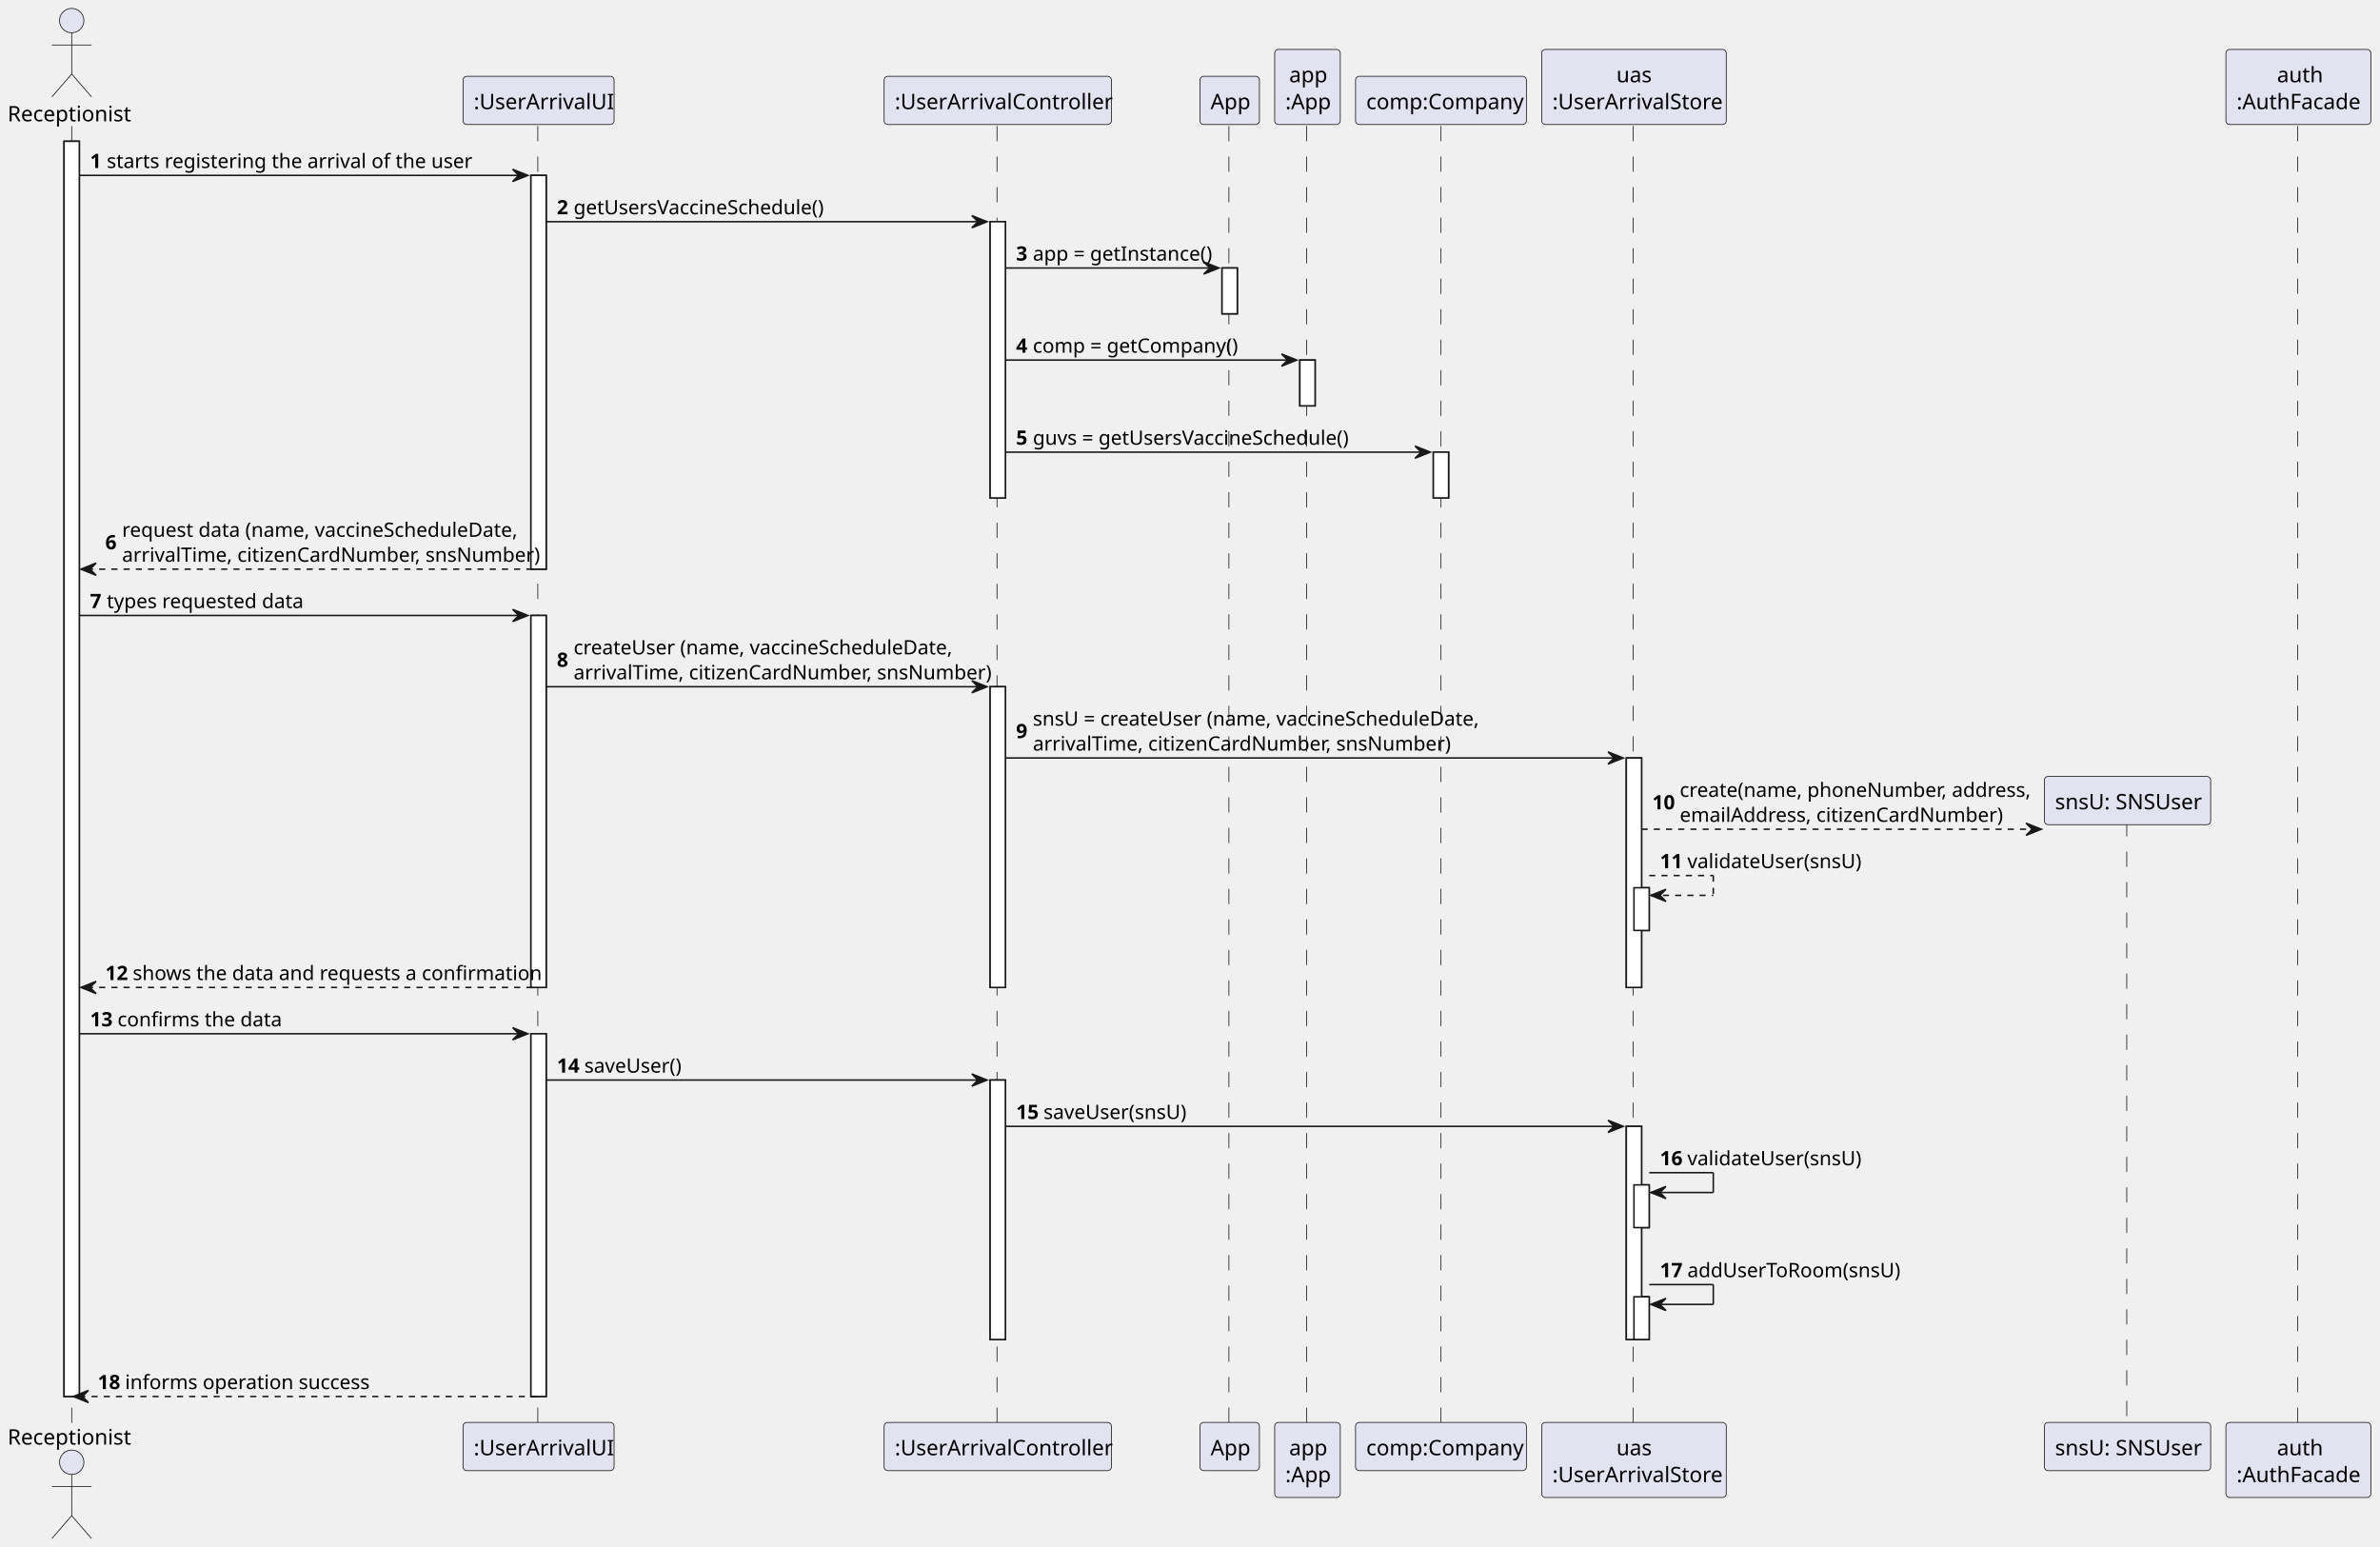
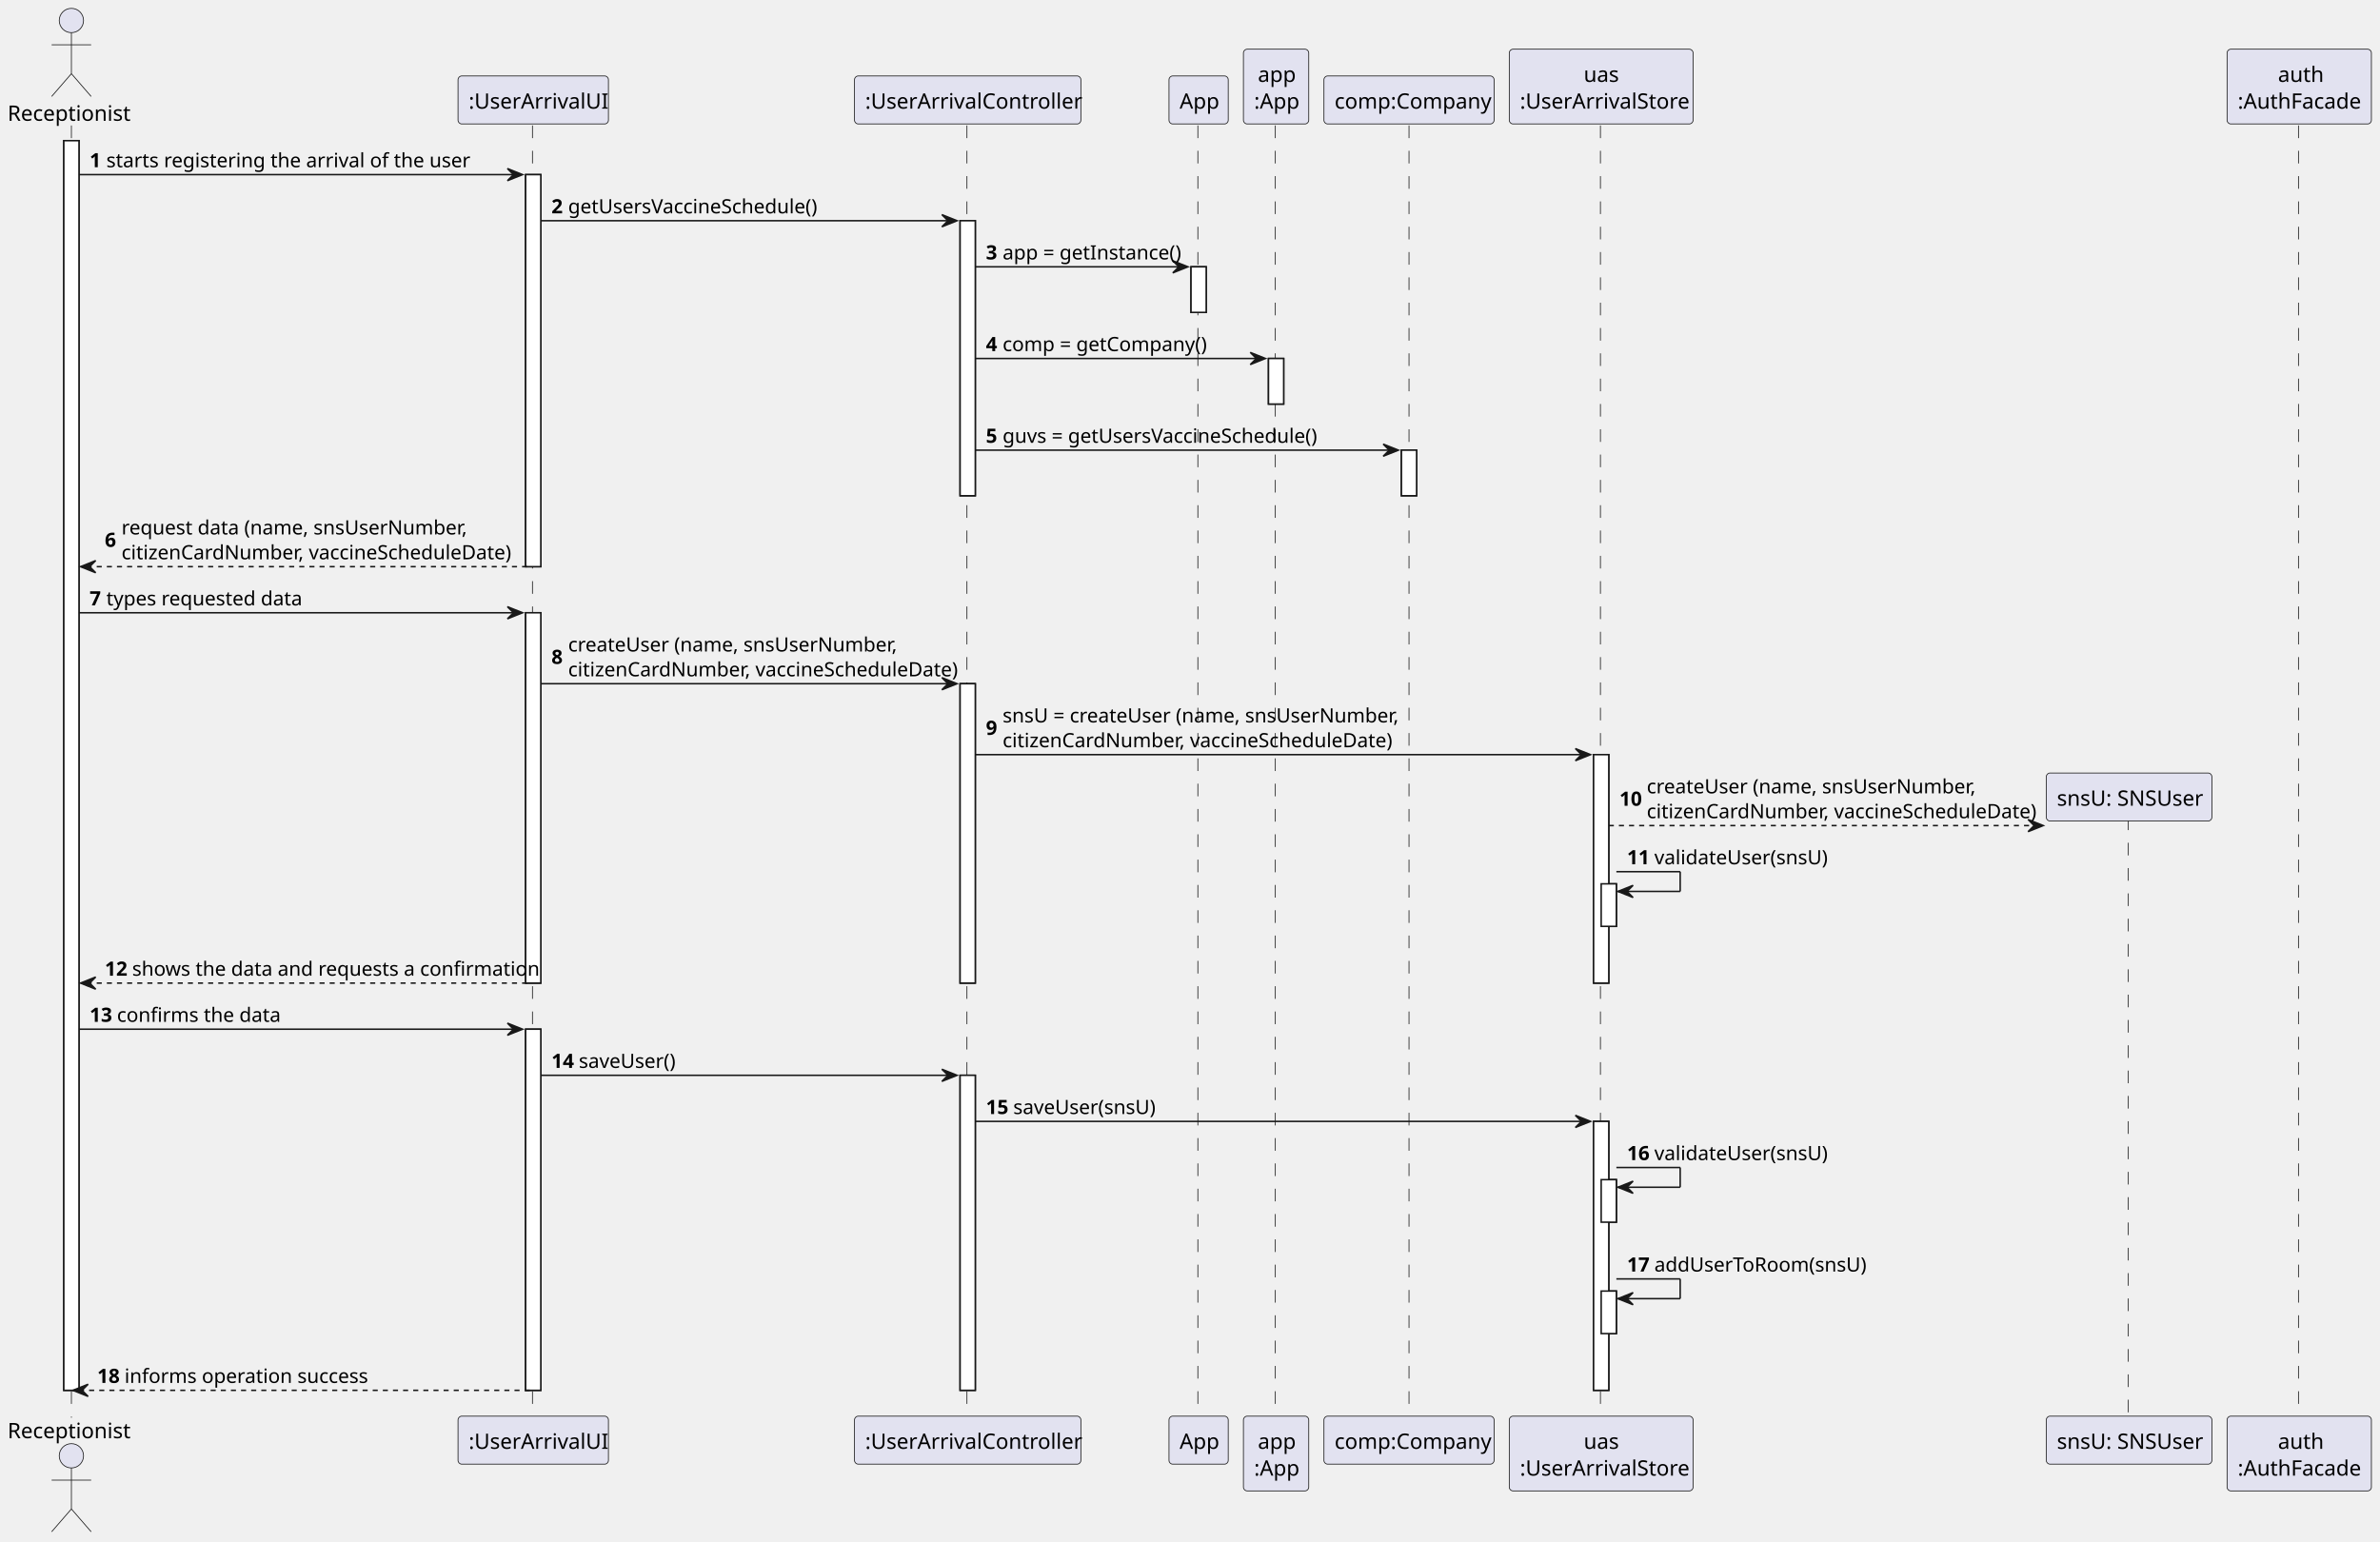
- <svg xmlns="http://www.w3.org/2000/svg" contentStyleType="text/css" height="507.5px" preserveAspectRatio="none" style="width:780px;height:507px;background:#FFFFFF;" version="1.1" viewBox="0 0 780 507" width="780px" zoomAndPan="magnify">
+ <svg xmlns="http://www.w3.org/2000/svg" contentStyleType="text/css" height="609px" preserveAspectRatio="none" style="width:940px;height:609px;background:#FFFFFF;" version="1.1" viewBox="0 0 940 609" width="940.2px" zoomAndPan="magnify">
  <defs />
  <g>
-     <rect fill="#FFFFFF" height="411.367" style="stroke:#181818;stroke-width:0.5;" width="5" x="21" y="46.305" />
-     <rect fill="#FFFFFF" height="129.055" style="stroke:#181818;stroke-width:0.5;" width="5" x="174" y="57.48" />
-     <rect fill="#FFFFFF" height="121.906" style="stroke:#181818;stroke-width:0.5;" width="5" x="174" y="201.711" />
-     <rect fill="#FFFFFF" height="118.879" style="stroke:#181818;stroke-width:0.5;" width="5" x="174" y="338.793" />
-     <rect fill="#FFFFFF" height="90.527" style="stroke:#181818;stroke-width:0.5;" width="5" x="324.5" y="72.656" />
-     <rect fill="#FFFFFF" height="98.555" style="stroke:#181818;stroke-width:0.5;" width="5" x="324.5" y="225.062" />
-     <rect fill="#FFFFFF" height="85.027" style="stroke:#181818;stroke-width:0.5;" width="5" x="324.5" y="353.969" />
-     <rect fill="#FFFFFF" height="15" style="stroke:#181818;stroke-width:0.5;" width="5" x="400.5" y="87.832" />
-     <rect fill="#FFFFFF" height="15" style="stroke:#181818;stroke-width:0.5;" width="5" x="426" y="118.008" />
-     <rect fill="#FFFFFF" height="15" style="stroke:#181818;stroke-width:0.5;" width="5" x="469.75" y="148.184" />
-     <rect fill="#FFFFFF" height="75.203" style="stroke:#181818;stroke-width:0.5;" width="5" x="533" y="248.414" />
-     <rect fill="#FFFFFF" height="14" style="stroke:#181818;stroke-width:0.5;" width="5" x="535.5" y="290.941" />
-     <rect fill="#FFFFFF" height="69.852" style="stroke:#181818;stroke-width:0.5;" width="5" x="533" y="369.144" />
-     <rect fill="#FFFFFF" height="14" style="stroke:#181818;stroke-width:0.5;" width="5" x="535.5" y="388.32" />
-     <rect fill="#FFFFFF" height="14" style="stroke:#181818;stroke-width:0.5;" width="5" x="535.5" y="424.996" />
-     <line style="stroke:#181818;stroke-width:0.25;stroke-dasharray:5.0,5.0;" x1="23.5" x2="23.5" y1="41.305" y2="466.672" />
-     <line style="stroke:#181818;stroke-width:0.25;stroke-dasharray:5.0,5.0;" x1="176.25" x2="176.25" y1="41.305" y2="466.672" />
-     <line style="stroke:#181818;stroke-width:0.25;stroke-dasharray:5.0,5.0;" x1="326.75" x2="326.75" y1="41.305" y2="466.672" />
-     <line style="stroke:#181818;stroke-width:0.25;stroke-dasharray:5.0,5.0;" x1="402.75" x2="402.75" y1="41.305" y2="466.672" />
-     <line style="stroke:#181818;stroke-width:0.25;stroke-dasharray:5.0,5.0;" x1="428.25" x2="428.25" y1="41.305" y2="466.672" />
-     <line style="stroke:#181818;stroke-width:0.25;stroke-dasharray:5.0,5.0;" x1="472.25" x2="472.25" y1="41.305" y2="466.672" />
-     <line style="stroke:#181818;stroke-width:0.25;stroke-dasharray:5.0,5.0;" x1="535.25" x2="535.25" y1="41.305" y2="466.672" />
-     <line style="stroke:#181818;stroke-width:0.25;stroke-dasharray:5.0,5.0;" x1="697" x2="697" y1="269.09" y2="466.672" />
-     <line style="stroke:#181818;stroke-width:0.25;stroke-dasharray:5.0,5.0;" x1="753" x2="753" y1="41.305" y2="466.672" />
-     <text fill="#000000" font-family="sans-serif" font-size="7" lengthAdjust="spacing" textLength="39" x="2.5" y="39.767">Receptionist</text>
-     <ellipse cx="23.5" cy="6.75" fill="#E2E2F0" rx="4" ry="4" style="stroke:#181818;stroke-width:0.25;" />
-     <path d="M23.5,10.75 L23.5,24.25 M17,14.75 L30,14.75 M23.5,24.25 L17,31.75 M23.5,24.25 L30,31.75 " fill="none" style="stroke:#181818;stroke-width:0.25;" />
-     <text fill="#000000" font-family="sans-serif" font-size="7" lengthAdjust="spacing" textLength="39" x="2.5" y="473.438">Receptionist</text>
-     <ellipse cx="23.5" cy="479.227" fill="#E2E2F0" rx="4" ry="4" style="stroke:#181818;stroke-width:0.25;" />
-     <path d="M23.5,483.227 L23.5,496.727 M17,487.227 L30,487.227 M23.5,496.727 L17,504.227 M23.5,496.727 L30,504.227 " fill="none" style="stroke:#181818;stroke-width:0.25;" />
-     <rect fill="#E2E2F0" height="15.805" rx="1.25" ry="1.25" style="stroke:#181818;stroke-width:0.25;" width="49.5" x="151.75" y="25" />
-     <text fill="#000000" font-family="sans-serif" font-size="7" lengthAdjust="spacing" textLength="42.5" x="155.25" y="35.767">:UserArrivalUI</text>
-     <rect fill="#E2E2F0" height="15.805" rx="1.25" ry="1.25" style="stroke:#181818;stroke-width:0.25;" width="49.5" x="151.75" y="466.172" />
-     <text fill="#000000" font-family="sans-serif" font-size="7" lengthAdjust="spacing" textLength="42.5" x="155.25" y="476.938">:UserArrivalUI</text>
-     <rect fill="#E2E2F0" height="15.805" rx="1.25" ry="1.25" style="stroke:#181818;stroke-width:0.25;" width="74.5" x="289.75" y="25" />
-     <text fill="#000000" font-family="sans-serif" font-size="7" lengthAdjust="spacing" textLength="67.5" x="293.25" y="35.767">:UserArrivalController</text>
-     <rect fill="#E2E2F0" height="15.805" rx="1.25" ry="1.25" style="stroke:#181818;stroke-width:0.25;" width="74.5" x="289.75" y="466.172" />
-     <text fill="#000000" font-family="sans-serif" font-size="7" lengthAdjust="spacing" textLength="67.5" x="293.25" y="476.938">:UserArrivalController</text>
-     <rect fill="#E2E2F0" height="15.805" rx="1.25" ry="1.25" style="stroke:#181818;stroke-width:0.25;" width="19.5" x="393.25" y="25" />
-     <text fill="#000000" font-family="sans-serif" font-size="7" lengthAdjust="spacing" textLength="12.5" x="396.75" y="35.767">App</text>
-     <rect fill="#E2E2F0" height="15.805" rx="1.25" ry="1.25" style="stroke:#181818;stroke-width:0.25;" width="19.5" x="393.25" y="466.172" />
-     <text fill="#000000" font-family="sans-serif" font-size="7" lengthAdjust="spacing" textLength="12.5" x="396.75" y="476.938">App</text>
-     <rect fill="#E2E2F0" height="24.609" rx="1.25" ry="1.25" style="stroke:#181818;stroke-width:0.25;" width="21.5" x="417.75" y="16.195" />
-     <text fill="#000000" font-family="sans-serif" font-size="7" lengthAdjust="spacing" textLength="12" x="422.5" y="26.962">app</text>
-     <text fill="#000000" font-family="sans-serif" font-size="7" lengthAdjust="spacing" textLength="14.5" x="421.25" y="35.767">:App</text>
-     <rect fill="#E2E2F0" height="24.609" rx="1.25" ry="1.25" style="stroke:#181818;stroke-width:0.25;" width="21.5" x="417.75" y="466.172" />
-     <text fill="#000000" font-family="sans-serif" font-size="7" lengthAdjust="spacing" textLength="12" x="422.5" y="476.938">app</text>
-     <text fill="#000000" font-family="sans-serif" font-size="7" lengthAdjust="spacing" textLength="14.5" x="421.25" y="485.743">:App</text>
-     <rect fill="#E2E2F0" height="15.805" rx="1.25" ry="1.25" style="stroke:#181818;stroke-width:0.25;" width="56" x="444.25" y="25" />
-     <text fill="#000000" font-family="sans-serif" font-size="7" lengthAdjust="spacing" textLength="49" x="447.75" y="35.767">comp:Company</text>
-     <rect fill="#E2E2F0" height="15.805" rx="1.25" ry="1.25" style="stroke:#181818;stroke-width:0.25;" width="56" x="444.25" y="466.172" />
-     <text fill="#000000" font-family="sans-serif" font-size="7" lengthAdjust="spacing" textLength="49" x="447.75" y="476.938">comp:Company</text>
-     <rect fill="#E2E2F0" height="24.609" rx="1.25" ry="1.25" style="stroke:#181818;stroke-width:0.25;" width="60.5" x="505.25" y="16.195" />
-     <text fill="#000000" font-family="sans-serif" font-size="7" lengthAdjust="spacing" textLength="11.5" x="529.75" y="26.962">uas</text>
-     <text fill="#000000" font-family="sans-serif" font-size="7" lengthAdjust="spacing" textLength="53.5" x="508.75" y="35.767">:UserArrivalStore</text>
-     <rect fill="#E2E2F0" height="24.609" rx="1.25" ry="1.25" style="stroke:#181818;stroke-width:0.25;" width="60.5" x="505.25" y="466.172" />
-     <text fill="#000000" font-family="sans-serif" font-size="7" lengthAdjust="spacing" textLength="11.5" x="529.75" y="476.938">uas</text>
-     <text fill="#000000" font-family="sans-serif" font-size="7" lengthAdjust="spacing" textLength="53.5" x="508.75" y="485.743">:UserArrivalStore</text>
-     <rect fill="#E2E2F0" height="15.805" rx="1.25" ry="1.25" style="stroke:#181818;stroke-width:0.25;" width="54.5" x="670" y="466.172" />
-     <text fill="#000000" font-family="sans-serif" font-size="7" lengthAdjust="spacing" textLength="47.5" x="673.5" y="476.938">snsU: SNSUser</text>
-     <rect fill="#E2E2F0" height="24.609" rx="1.25" ry="1.25" style="stroke:#181818;stroke-width:0.25;" width="47.5" x="729.5" y="16.195" />
-     <text fill="#000000" font-family="sans-serif" font-size="7" lengthAdjust="spacing" textLength="14" x="746.25" y="26.962">auth</text>
-     <text fill="#000000" font-family="sans-serif" font-size="7" lengthAdjust="spacing" textLength="40.5" x="733" y="35.767">:AuthFacade</text>
-     <rect fill="#E2E2F0" height="24.609" rx="1.25" ry="1.25" style="stroke:#181818;stroke-width:0.25;" width="47.5" x="729.5" y="466.172" />
-     <text fill="#000000" font-family="sans-serif" font-size="7" lengthAdjust="spacing" textLength="14" x="746.25" y="476.938">auth</text>
-     <text fill="#000000" font-family="sans-serif" font-size="7" lengthAdjust="spacing" textLength="40.5" x="733" y="485.743">:AuthFacade</text>
-     <rect fill="#FFFFFF" height="411.367" style="stroke:#181818;stroke-width:0.5;" width="5" x="21" y="46.305" />
-     <rect fill="#FFFFFF" height="129.055" style="stroke:#181818;stroke-width:0.5;" width="5" x="174" y="57.48" />
-     <rect fill="#FFFFFF" height="121.906" style="stroke:#181818;stroke-width:0.5;" width="5" x="174" y="201.711" />
-     <rect fill="#FFFFFF" height="118.879" style="stroke:#181818;stroke-width:0.5;" width="5" x="174" y="338.793" />
-     <rect fill="#FFFFFF" height="90.527" style="stroke:#181818;stroke-width:0.5;" width="5" x="324.5" y="72.656" />
-     <rect fill="#FFFFFF" height="98.555" style="stroke:#181818;stroke-width:0.5;" width="5" x="324.5" y="225.062" />
-     <rect fill="#FFFFFF" height="85.027" style="stroke:#181818;stroke-width:0.5;" width="5" x="324.5" y="353.969" />
-     <rect fill="#FFFFFF" height="15" style="stroke:#181818;stroke-width:0.5;" width="5" x="400.5" y="87.832" />
-     <rect fill="#FFFFFF" height="15" style="stroke:#181818;stroke-width:0.5;" width="5" x="426" y="118.008" />
-     <rect fill="#FFFFFF" height="15" style="stroke:#181818;stroke-width:0.5;" width="5" x="469.75" y="148.184" />
-     <rect fill="#FFFFFF" height="75.203" style="stroke:#181818;stroke-width:0.5;" width="5" x="533" y="248.414" />
-     <rect fill="#FFFFFF" height="14" style="stroke:#181818;stroke-width:0.5;" width="5" x="535.5" y="290.941" />
-     <rect fill="#FFFFFF" height="69.852" style="stroke:#181818;stroke-width:0.5;" width="5" x="533" y="369.144" />
-     <rect fill="#FFFFFF" height="14" style="stroke:#181818;stroke-width:0.5;" width="5" x="535.5" y="388.32" />
-     <rect fill="#FFFFFF" height="14" style="stroke:#181818;stroke-width:0.5;" width="5" x="535.5" y="424.996" />
-     <polygon fill="#181818" points="168,55.48,173,57.48,168,59.48,170,57.48" style="stroke:#181818;stroke-width:0.5;" />
-     <line style="stroke:#181818;stroke-width:0.5;" x1="26" x2="171" y1="57.48" y2="57.48" />
-     <text fill="#000000" font-family="sans-serif" font-size="6.5" font-weight="bold" lengthAdjust="spacing" textLength="3.5" x="29.5" y="55.052">1</text>
-     <text fill="#000000" font-family="sans-serif" font-size="6.5" lengthAdjust="spacing" textLength="110.5" x="35" y="55.052">starts registering the arrival of the user</text>
-     <polygon fill="#181818" points="318.5,70.656,323.5,72.656,318.5,74.656,320.5,72.656" style="stroke:#181818;stroke-width:0.5;" />
-     <line style="stroke:#181818;stroke-width:0.5;" x1="179" x2="321.5" y1="72.656" y2="72.656" />
-     <text fill="#000000" font-family="sans-serif" font-size="6.5" font-weight="bold" lengthAdjust="spacing" textLength="3.5" x="182.5" y="70.228">2</text>
-     <text fill="#000000" font-family="sans-serif" font-size="6.5" lengthAdjust="spacing" textLength="80.5" x="188" y="70.228">getUsersVaccineSchedule()</text>
-     <polygon fill="#181818" points="394.5,85.832,399.5,87.832,394.5,89.832,396.5,87.832" style="stroke:#181818;stroke-width:0.5;" />
-     <line style="stroke:#181818;stroke-width:0.5;" x1="329.5" x2="397.5" y1="87.832" y2="87.832" />
-     <text fill="#000000" font-family="sans-serif" font-size="6.5" font-weight="bold" lengthAdjust="spacing" textLength="3.5" x="333" y="85.404">3</text>
-     <text fill="#000000" font-family="sans-serif" font-size="6.5" lengthAdjust="spacing" textLength="56" x="338.5" y="85.404">app = getInstance()</text>
-     <polygon fill="#181818" points="420,116.008,425,118.008,420,120.008,422,118.008" style="stroke:#181818;stroke-width:0.5;" />
-     <line style="stroke:#181818;stroke-width:0.5;" x1="329.5" x2="423" y1="118.008" y2="118.008" />
-     <text fill="#000000" font-family="sans-serif" font-size="6.5" font-weight="bold" lengthAdjust="spacing" textLength="3.5" x="333" y="115.58">4</text>
-     <text fill="#000000" font-family="sans-serif" font-size="6.5" lengthAdjust="spacing" textLength="64.5" x="338.5" y="115.58">comp = getCompany()</text>
-     <polygon fill="#181818" points="463.75,146.184,468.75,148.184,463.75,150.184,465.75,148.184" style="stroke:#181818;stroke-width:0.5;" />
-     <line style="stroke:#181818;stroke-width:0.5;" x1="329.5" x2="466.75" y1="148.184" y2="148.184" />
-     <text fill="#000000" font-family="sans-serif" font-size="6.5" font-weight="bold" lengthAdjust="spacing" textLength="3.5" x="333" y="145.755">5</text>
-     <text fill="#000000" font-family="sans-serif" font-size="6.5" lengthAdjust="spacing" textLength="101.5" x="338.5" y="145.755">guvs = getUsersVaccineSchedule()</text>
-     <polygon fill="#181818" points="31.5,184.535,26.5,186.535,31.5,188.535,29.5,186.535" style="stroke:#181818;stroke-width:0.5;" />
-     <line style="stroke:#181818;stroke-width:0.5;stroke-dasharray:2.0,2.0;" x1="28.5" x2="176" y1="186.535" y2="186.535" />
-     <text fill="#000000" font-family="sans-serif" font-size="6.5" font-weight="bold" lengthAdjust="spacing" textLength="3.5" x="34.5" y="180.019">6</text>
-     <text fill="#000000" font-family="sans-serif" font-size="6.5" lengthAdjust="spacing" textLength="124" x="40" y="175.931">request data (name, vaccineScheduleDate,</text>
-     <text fill="#000000" font-family="sans-serif" font-size="6.5" lengthAdjust="spacing" textLength="130.5" x="40" y="184.107">arrivalTime,  citizenCardNumber, snsNumber)</text>
-     <polygon fill="#181818" points="168,199.711,173,201.711,168,203.711,170,201.711" style="stroke:#181818;stroke-width:0.5;" />
-     <line style="stroke:#181818;stroke-width:0.5;" x1="26" x2="171" y1="201.711" y2="201.711" />
-     <text fill="#000000" font-family="sans-serif" font-size="6.5" font-weight="bold" lengthAdjust="spacing" textLength="3.5" x="29.5" y="199.283">7</text>
-     <text fill="#000000" font-family="sans-serif" font-size="6.5" lengthAdjust="spacing" textLength="61" x="35" y="199.283">types requested data</text>
-     <polygon fill="#181818" points="318.5,223.062,323.5,225.062,318.5,227.062,320.5,225.062" style="stroke:#181818;stroke-width:0.5;" />
-     <line style="stroke:#181818;stroke-width:0.5;" x1="179" x2="321.5" y1="225.062" y2="225.062" />
-     <text fill="#000000" font-family="sans-serif" font-size="6.5" font-weight="bold" lengthAdjust="spacing" textLength="3.5" x="182.5" y="218.546">8</text>
-     <text fill="#000000" font-family="sans-serif" font-size="6.5" lengthAdjust="spacing" textLength="119.5" x="188" y="214.458">createUser (name, vaccineScheduleDate,</text>
-     <text fill="#000000" font-family="sans-serif" font-size="6.5" lengthAdjust="spacing" textLength="130.5" x="188" y="222.634">arrivalTime,  citizenCardNumber, snsNumber)</text>
-     <polygon fill="#181818" points="527,246.414,532,248.414,527,250.414,529,248.414" style="stroke:#181818;stroke-width:0.5;" />
-     <line style="stroke:#181818;stroke-width:0.5;" x1="329.5" x2="530" y1="248.414" y2="248.414" />
-     <text fill="#000000" font-family="sans-serif" font-size="6.5" font-weight="bold" lengthAdjust="spacing" textLength="3.5" x="333" y="241.898">9</text>
-     <text fill="#000000" font-family="sans-serif" font-size="6.5" lengthAdjust="spacing" textLength="142.5" x="338.5" y="237.81">snsU = createUser (name, vaccineScheduleDate,</text>
-     <text fill="#000000" font-family="sans-serif" font-size="6.5" lengthAdjust="spacing" textLength="130.5" x="338.5" y="245.986">arrivalTime,  citizenCardNumber, snsNumber)</text>
-     <polygon fill="#181818" points="664,269.766,669,271.766,664,273.766,666,271.766" style="stroke:#181818;stroke-width:0.5;" />
-     <line style="stroke:#181818;stroke-width:0.5;stroke-dasharray:2.0,2.0;" x1="538" x2="667" y1="271.766" y2="271.766" />
-     <text fill="#000000" font-family="sans-serif" font-size="6.5" font-weight="bold" lengthAdjust="spacing" textLength="7" x="541.5" y="265.25">10</text>
-     <text fill="#000000" font-family="sans-serif" font-size="6.5" lengthAdjust="spacing" textLength="109" x="550.5" y="261.162">create(name, phoneNumber, address,</text>
-     <text fill="#000000" font-family="sans-serif" font-size="6.5" lengthAdjust="spacing" textLength="100.5" x="550.5" y="269.337">emailAddress, citizenCardNumber)</text>
-     <rect fill="#E2E2F0" height="15.805" rx="1.25" ry="1.25" style="stroke:#181818;stroke-width:0.25;" width="54.5" x="670" y="254.461" />
-     <text fill="#000000" font-family="sans-serif" font-size="7" lengthAdjust="spacing" textLength="47.5" x="673.5" y="265.228">snsU: SNSUser</text>
-     <line style="stroke:#181818;stroke-width:0.5;stroke-dasharray:2.0,2.0;" x1="540.5" x2="561.5" y1="286.941" y2="286.941" />
-     <line style="stroke:#181818;stroke-width:0.5;stroke-dasharray:2.0,2.0;" x1="561.5" x2="561.5" y1="286.941" y2="293.441" />
-     <line style="stroke:#181818;stroke-width:0.5;stroke-dasharray:2.0,2.0;" x1="541" x2="561.5" y1="293.441" y2="293.441" />
-     <polygon fill="#181818" points="546,291.441,541,293.441,546,295.441,544,293.441" style="stroke:#181818;stroke-width:0.5;" />
-     <text fill="#000000" font-family="sans-serif" font-size="6.5" font-weight="bold" lengthAdjust="spacing" textLength="7" x="544" y="284.513">11</text>
-     <text fill="#000000" font-family="sans-serif" font-size="6.5" lengthAdjust="spacing" textLength="54" x="553" y="284.513">validateUser(snsU)</text>
-     <polygon fill="#181818" points="31.5,321.617,26.5,323.617,31.5,325.617,29.5,323.617" style="stroke:#181818;stroke-width:0.5;" />
-     <line style="stroke:#181818;stroke-width:0.5;stroke-dasharray:2.0,2.0;" x1="28.5" x2="176" y1="323.617" y2="323.617" />
-     <text fill="#000000" font-family="sans-serif" font-size="6.5" font-weight="bold" lengthAdjust="spacing" textLength="7" x="34.5" y="321.189">12</text>
-     <text fill="#000000" font-family="sans-serif" font-size="6.5" lengthAdjust="spacing" textLength="126" x="43.5" y="321.189">shows the data and requests a confirmation</text>
-     <polygon fill="#181818" points="168,336.793,173,338.793,168,340.793,170,338.793" style="stroke:#181818;stroke-width:0.5;" />
-     <line style="stroke:#181818;stroke-width:0.5;" x1="26" x2="171" y1="338.793" y2="338.793" />
-     <text fill="#000000" font-family="sans-serif" font-size="6.5" font-weight="bold" lengthAdjust="spacing" textLength="7" x="29.5" y="336.365">13</text>
-     <text fill="#000000" font-family="sans-serif" font-size="6.5" lengthAdjust="spacing" textLength="50" x="38.5" y="336.365">confirms the data</text>
-     <polygon fill="#181818" points="318.5,351.969,323.5,353.969,318.5,355.969,320.5,353.969" style="stroke:#181818;stroke-width:0.5;" />
-     <line style="stroke:#181818;stroke-width:0.5;" x1="179" x2="321.5" y1="353.969" y2="353.969" />
-     <text fill="#000000" font-family="sans-serif" font-size="6.5" font-weight="bold" lengthAdjust="spacing" textLength="7" x="182.5" y="351.541">14</text>
-     <text fill="#000000" font-family="sans-serif" font-size="6.5" lengthAdjust="spacing" textLength="30.5" x="191.5" y="351.541">saveUser()</text>
-     <polygon fill="#181818" points="527,367.144,532,369.144,527,371.144,529,369.144" style="stroke:#181818;stroke-width:0.5;" />
-     <line style="stroke:#181818;stroke-width:0.5;" x1="329.5" x2="530" y1="369.144" y2="369.144" />
-     <text fill="#000000" font-family="sans-serif" font-size="6.5" font-weight="bold" lengthAdjust="spacing" textLength="7" x="333" y="366.716">15</text>
-     <text fill="#000000" font-family="sans-serif" font-size="6.5" lengthAdjust="spacing" textLength="45.5" x="342" y="366.716">saveUser(snsU)</text>
-     <line style="stroke:#181818;stroke-width:0.5;" x1="540.5" x2="561.5" y1="384.32" y2="384.32" />
-     <line style="stroke:#181818;stroke-width:0.5;" x1="561.5" x2="561.5" y1="384.32" y2="390.82" />
-     <line style="stroke:#181818;stroke-width:0.5;" x1="541" x2="561.5" y1="390.82" y2="390.82" />
-     <polygon fill="#181818" points="546,388.82,541,390.82,546,392.82,544,390.82" style="stroke:#181818;stroke-width:0.5;" />
-     <text fill="#000000" font-family="sans-serif" font-size="6.5" font-weight="bold" lengthAdjust="spacing" textLength="7" x="544" y="381.892">16</text>
-     <text fill="#000000" font-family="sans-serif" font-size="6.5" lengthAdjust="spacing" textLength="54" x="553" y="381.892">validateUser(snsU)</text>
-     <line style="stroke:#181818;stroke-width:0.5;" x1="540.5" x2="561.5" y1="420.996" y2="420.996" />
-     <line style="stroke:#181818;stroke-width:0.5;" x1="561.5" x2="561.5" y1="420.996" y2="427.496" />
-     <line style="stroke:#181818;stroke-width:0.5;" x1="541" x2="561.5" y1="427.496" y2="427.496" />
-     <polygon fill="#181818" points="546,425.496,541,427.496,546,429.496,544,427.496" style="stroke:#181818;stroke-width:0.5;" />
-     <text fill="#000000" font-family="sans-serif" font-size="6.5" font-weight="bold" lengthAdjust="spacing" textLength="7" x="544" y="418.568">17</text>
-     <text fill="#000000" font-family="sans-serif" font-size="6.5" lengthAdjust="spacing" textLength="67" x="553" y="418.568">addUserToRoom(snsU)</text>
-     <polygon fill="#181818" points="29,455.672,24,457.672,29,459.672,27,457.672" style="stroke:#181818;stroke-width:0.5;" />
-     <line style="stroke:#181818;stroke-width:0.5;stroke-dasharray:2.0,2.0;" x1="26" x2="176" y1="457.672" y2="457.672" />
-     <text fill="#000000" font-family="sans-serif" font-size="6.5" font-weight="bold" lengthAdjust="spacing" textLength="7" x="32" y="455.244">18</text>
-     <text fill="#000000" font-family="sans-serif" font-size="6.5" lengthAdjust="spacing" textLength="76" x="41" y="455.244">informs operation success</text>
+     <rect fill="#FFFFFF" height="493.641" style="stroke:#181818;stroke-width:0.6;" width="6" x="25.2" y="55.566" />
+     <rect fill="#FFFFFF" height="154.866" style="stroke:#181818;stroke-width:0.6;" width="6" x="207.6" y="68.977" />
+     <rect fill="#FFFFFF" height="146.287" style="stroke:#181818;stroke-width:0.6;" width="6" x="207.6" y="242.053" />
+     <rect fill="#FFFFFF" height="142.655" style="stroke:#181818;stroke-width:0.6;" width="6" x="207.6" y="406.552" />
+     <rect fill="#FFFFFF" height="108.633" style="stroke:#181818;stroke-width:0.6;" width="6" x="379.2" y="87.188" />
+     <rect fill="#FFFFFF" height="118.266" style="stroke:#181818;stroke-width:0.6;" width="6" x="379.2" y="270.075" />
+     <rect fill="#FFFFFF" height="124.444" style="stroke:#181818;stroke-width:0.6;" width="6" x="379.2" y="424.762" />
+     <rect fill="#FFFFFF" height="18" style="stroke:#181818;stroke-width:0.6;" width="6" x="470.4" y="105.398" />
+     <rect fill="#FFFFFF" height="18" style="stroke:#181818;stroke-width:0.6;" width="6" x="501" y="141.609" />
+     <rect fill="#FFFFFF" height="18" style="stroke:#181818;stroke-width:0.6;" width="6" x="553.5" y="177.82" />
+     <rect fill="#FFFFFF" height="90.244" style="stroke:#181818;stroke-width:0.6;" width="6" x="629.4" y="298.097" />
+     <rect fill="#FFFFFF" height="16.8" style="stroke:#181818;stroke-width:0.6;" width="6" x="632.4" y="349.13" />
+     <rect fill="#FFFFFF" height="106.233" style="stroke:#181818;stroke-width:0.6;" width="6" x="629.4" y="442.973" />
+     <rect fill="#FFFFFF" height="16.8" style="stroke:#181818;stroke-width:0.6;" width="6" x="632.4" y="465.984" />
+     <rect fill="#FFFFFF" height="16.8" style="stroke:#181818;stroke-width:0.6;" width="6" x="632.4" y="509.995" />
+     <line style="stroke:#181818;stroke-width:0.3;stroke-dasharray:5.0,5.0;" x1="28.2" x2="28.2" y1="49.566" y2="560.006" />
+     <line style="stroke:#181818;stroke-width:0.3;stroke-dasharray:5.0,5.0;" x1="210.3" x2="210.3" y1="49.566" y2="560.006" />
+     <line style="stroke:#181818;stroke-width:0.3;stroke-dasharray:5.0,5.0;" x1="381.9" x2="381.9" y1="49.566" y2="560.006" />
+     <line style="stroke:#181818;stroke-width:0.3;stroke-dasharray:5.0,5.0;" x1="473.1" x2="473.1" y1="49.566" y2="560.006" />
+     <line style="stroke:#181818;stroke-width:0.3;stroke-dasharray:5.0,5.0;" x1="503.7" x2="503.7" y1="49.566" y2="560.006" />
+     <line style="stroke:#181818;stroke-width:0.3;stroke-dasharray:5.0,5.0;" x1="556.5" x2="556.5" y1="49.566" y2="560.006" />
+     <line style="stroke:#181818;stroke-width:0.3;stroke-dasharray:5.0,5.0;" x1="632.1" x2="632.1" y1="49.566" y2="560.006" />
+     <line style="stroke:#181818;stroke-width:0.3;stroke-dasharray:5.0,5.0;" x1="840.6" x2="840.6" y1="322.908" y2="560.006" />
+     <line style="stroke:#181818;stroke-width:0.3;stroke-dasharray:5.0,5.0;" x1="907.8" x2="907.8" y1="49.566" y2="560.006" />
+     <text fill="#000000" font-family="sans-serif" font-size="8.4" lengthAdjust="spacing" textLength="46.8" x="3" y="47.72">Receptionist</text>
+     <ellipse cx="28.2" cy="8.1" fill="#E2E2F0" rx="4.8" ry="4.8" style="stroke:#181818;stroke-width:0.3;" />
+     <path d="M28.2,12.9 L28.2,29.1 M20.4,17.7 L36,17.7 M28.2,29.1 L20.4,38.1 M28.2,29.1 L36,38.1 " fill="none" style="stroke:#181818;stroke-width:0.3;" />
+     <text fill="#000000" font-family="sans-serif" font-size="8.4" lengthAdjust="spacing" textLength="46.8" x="3" y="568.126">Receptionist</text>
+     <ellipse cx="28.2" cy="575.072" fill="#E2E2F0" rx="4.8" ry="4.8" style="stroke:#181818;stroke-width:0.3;" />
+     <path d="M28.2,579.872 L28.2,596.072 M20.4,584.672 L36,584.672 M28.2,596.072 L20.4,605.072 M28.2,596.072 L36,605.072 " fill="none" style="stroke:#181818;stroke-width:0.3;" />
+     <rect fill="#E2E2F0" height="18.966" rx="1.5" ry="1.5" style="stroke:#181818;stroke-width:0.3;" width="59.4" x="180.9" y="30" />
+     <text fill="#000000" font-family="sans-serif" font-size="8.4" lengthAdjust="spacing" textLength="51" x="185.1" y="42.92">:UserArrivalUI</text>
+     <rect fill="#E2E2F0" height="18.966" rx="1.5" ry="1.5" style="stroke:#181818;stroke-width:0.3;" width="59.4" x="180.9" y="559.406" />
+     <text fill="#000000" font-family="sans-serif" font-size="8.4" lengthAdjust="spacing" textLength="51" x="185.1" y="572.326">:UserArrivalUI</text>
+     <rect fill="#E2E2F0" height="18.966" rx="1.5" ry="1.5" style="stroke:#181818;stroke-width:0.3;" width="89.4" x="337.5" y="30" />
+     <text fill="#000000" font-family="sans-serif" font-size="8.4" lengthAdjust="spacing" textLength="81" x="341.7" y="42.92">:UserArrivalController</text>
+     <rect fill="#E2E2F0" height="18.966" rx="1.5" ry="1.5" style="stroke:#181818;stroke-width:0.3;" width="89.4" x="337.5" y="559.406" />
+     <text fill="#000000" font-family="sans-serif" font-size="8.4" lengthAdjust="spacing" textLength="81" x="341.7" y="572.326">:UserArrivalController</text>
+     <rect fill="#E2E2F0" height="18.966" rx="1.5" ry="1.5" style="stroke:#181818;stroke-width:0.3;" width="23.4" x="461.7" y="30" />
+     <text fill="#000000" font-family="sans-serif" font-size="8.4" lengthAdjust="spacing" textLength="15" x="465.9" y="42.92">App</text>
+     <rect fill="#E2E2F0" height="18.966" rx="1.5" ry="1.5" style="stroke:#181818;stroke-width:0.3;" width="23.4" x="461.7" y="559.406" />
+     <text fill="#000000" font-family="sans-serif" font-size="8.4" lengthAdjust="spacing" textLength="15" x="465.9" y="572.326">App</text>
+     <rect fill="#E2E2F0" height="29.531" rx="1.5" ry="1.5" style="stroke:#181818;stroke-width:0.3;" width="25.8" x="491.1" y="19.434" />
+     <text fill="#000000" font-family="sans-serif" font-size="8.4" lengthAdjust="spacing" textLength="14.4" x="496.8" y="32.354">app</text>
+     <text fill="#000000" font-family="sans-serif" font-size="8.4" lengthAdjust="spacing" textLength="17.4" x="495.3" y="42.92">:App</text>
+     <rect fill="#E2E2F0" height="29.531" rx="1.5" ry="1.5" style="stroke:#181818;stroke-width:0.3;" width="25.8" x="491.1" y="559.406" />
+     <text fill="#000000" font-family="sans-serif" font-size="8.4" lengthAdjust="spacing" textLength="14.4" x="496.8" y="572.326">app</text>
+     <text fill="#000000" font-family="sans-serif" font-size="8.4" lengthAdjust="spacing" textLength="17.4" x="495.3" y="582.892">:App</text>
+     <rect fill="#E2E2F0" height="18.966" rx="1.5" ry="1.5" style="stroke:#181818;stroke-width:0.3;" width="67.2" x="522.9" y="30" />
+     <text fill="#000000" font-family="sans-serif" font-size="8.4" lengthAdjust="spacing" textLength="58.8" x="527.1" y="42.92">comp:Company</text>
+     <rect fill="#E2E2F0" height="18.966" rx="1.5" ry="1.5" style="stroke:#181818;stroke-width:0.3;" width="67.2" x="522.9" y="559.406" />
+     <text fill="#000000" font-family="sans-serif" font-size="8.4" lengthAdjust="spacing" textLength="58.8" x="527.1" y="572.326">comp:Company</text>
+     <rect fill="#E2E2F0" height="29.531" rx="1.5" ry="1.5" style="stroke:#181818;stroke-width:0.3;" width="72.6" x="596.1" y="19.434" />
+     <text fill="#000000" font-family="sans-serif" font-size="8.4" lengthAdjust="spacing" textLength="13.8" x="625.5" y="32.354">uas</text>
+     <text fill="#000000" font-family="sans-serif" font-size="8.4" lengthAdjust="spacing" textLength="64.2" x="600.3" y="42.92">:UserArrivalStore</text>
+     <rect fill="#E2E2F0" height="29.531" rx="1.5" ry="1.5" style="stroke:#181818;stroke-width:0.3;" width="72.6" x="596.1" y="559.406" />
+     <text fill="#000000" font-family="sans-serif" font-size="8.4" lengthAdjust="spacing" textLength="13.8" x="625.5" y="572.326">uas</text>
+     <text fill="#000000" font-family="sans-serif" font-size="8.4" lengthAdjust="spacing" textLength="64.2" x="600.3" y="582.892">:UserArrivalStore</text>
+     <rect fill="#E2E2F0" height="18.966" rx="1.5" ry="1.5" style="stroke:#181818;stroke-width:0.3;" width="65.4" x="808.2" y="559.406" />
+     <text fill="#000000" font-family="sans-serif" font-size="8.4" lengthAdjust="spacing" textLength="57" x="812.4" y="572.326">snsU: SNSUser</text>
+     <rect fill="#E2E2F0" height="29.531" rx="1.5" ry="1.5" style="stroke:#181818;stroke-width:0.3;" width="57" x="879.6" y="19.434" />
+     <text fill="#000000" font-family="sans-serif" font-size="8.4" lengthAdjust="spacing" textLength="16.8" x="899.7" y="32.354">auth</text>
+     <text fill="#000000" font-family="sans-serif" font-size="8.4" lengthAdjust="spacing" textLength="48.6" x="883.8" y="42.92">:AuthFacade</text>
+     <rect fill="#E2E2F0" height="29.531" rx="1.5" ry="1.5" style="stroke:#181818;stroke-width:0.3;" width="57" x="879.6" y="559.406" />
+     <text fill="#000000" font-family="sans-serif" font-size="8.4" lengthAdjust="spacing" textLength="16.8" x="899.7" y="572.326">auth</text>
+     <text fill="#000000" font-family="sans-serif" font-size="8.4" lengthAdjust="spacing" textLength="48.6" x="883.8" y="582.892">:AuthFacade</text>
+     <rect fill="#FFFFFF" height="493.641" style="stroke:#181818;stroke-width:0.6;" width="6" x="25.2" y="55.566" />
+     <rect fill="#FFFFFF" height="154.866" style="stroke:#181818;stroke-width:0.6;" width="6" x="207.6" y="68.977" />
+     <rect fill="#FFFFFF" height="146.287" style="stroke:#181818;stroke-width:0.6;" width="6" x="207.6" y="242.053" />
+     <rect fill="#FFFFFF" height="142.655" style="stroke:#181818;stroke-width:0.6;" width="6" x="207.6" y="406.552" />
+     <rect fill="#FFFFFF" height="108.633" style="stroke:#181818;stroke-width:0.6;" width="6" x="379.2" y="87.188" />
+     <rect fill="#FFFFFF" height="118.266" style="stroke:#181818;stroke-width:0.6;" width="6" x="379.2" y="270.075" />
+     <rect fill="#FFFFFF" height="124.444" style="stroke:#181818;stroke-width:0.6;" width="6" x="379.2" y="424.762" />
+     <rect fill="#FFFFFF" height="18" style="stroke:#181818;stroke-width:0.6;" width="6" x="470.4" y="105.398" />
+     <rect fill="#FFFFFF" height="18" style="stroke:#181818;stroke-width:0.6;" width="6" x="501" y="141.609" />
+     <rect fill="#FFFFFF" height="18" style="stroke:#181818;stroke-width:0.6;" width="6" x="553.5" y="177.82" />
+     <rect fill="#FFFFFF" height="90.244" style="stroke:#181818;stroke-width:0.6;" width="6" x="629.4" y="298.097" />
+     <rect fill="#FFFFFF" height="16.8" style="stroke:#181818;stroke-width:0.6;" width="6" x="632.4" y="349.13" />
+     <rect fill="#FFFFFF" height="106.233" style="stroke:#181818;stroke-width:0.6;" width="6" x="629.4" y="442.973" />
+     <rect fill="#FFFFFF" height="16.8" style="stroke:#181818;stroke-width:0.6;" width="6" x="632.4" y="465.984" />
+     <rect fill="#FFFFFF" height="16.8" style="stroke:#181818;stroke-width:0.6;" width="6" x="632.4" y="509.995" />
+     <polygon fill="#181818" points="200.4,66.577,206.4,68.977,200.4,71.377,202.8,68.977" style="stroke:#181818;stroke-width:0.6;" />
+     <line style="stroke:#181818;stroke-width:0.6;" x1="31.2" x2="204" y1="68.977" y2="68.977" />
+     <text fill="#000000" font-family="sans-serif" font-size="7.8" font-weight="bold" lengthAdjust="spacing" textLength="4.2" x="35.4" y="66.063">1</text>
+     <text fill="#000000" font-family="sans-serif" font-size="7.8" lengthAdjust="spacing" textLength="132.6" x="42" y="66.063">starts registering the arrival of the user</text>
+     <polygon fill="#181818" points="372,84.787,378,87.188,372,89.588,374.4,87.188" style="stroke:#181818;stroke-width:0.6;" />
+     <line style="stroke:#181818;stroke-width:0.6;" x1="213.6" x2="375.6" y1="87.188" y2="87.188" />
+     <text fill="#000000" font-family="sans-serif" font-size="7.8" font-weight="bold" lengthAdjust="spacing" textLength="4.2" x="217.8" y="84.274">2</text>
+     <text fill="#000000" font-family="sans-serif" font-size="7.8" lengthAdjust="spacing" textLength="96.6" x="224.4" y="84.274">getUsersVaccineSchedule()</text>
+     <polygon fill="#181818" points="463.2,102.998,469.2,105.398,463.2,107.798,465.6,105.398" style="stroke:#181818;stroke-width:0.6;" />
+     <line style="stroke:#181818;stroke-width:0.6;" x1="385.2" x2="466.8" y1="105.398" y2="105.398" />
+     <text fill="#000000" font-family="sans-serif" font-size="7.8" font-weight="bold" lengthAdjust="spacing" textLength="4.2" x="389.4" y="102.485">3</text>
+     <text fill="#000000" font-family="sans-serif" font-size="7.8" lengthAdjust="spacing" textLength="67.2" x="396" y="102.485">app = getInstance()</text>
+     <polygon fill="#181818" points="493.8,139.209,499.8,141.609,493.8,144.009,496.2,141.609" style="stroke:#181818;stroke-width:0.6;" />
+     <line style="stroke:#181818;stroke-width:0.6;" x1="385.2" x2="497.4" y1="141.609" y2="141.609" />
+     <text fill="#000000" font-family="sans-serif" font-size="7.8" font-weight="bold" lengthAdjust="spacing" textLength="4.2" x="389.4" y="138.696">4</text>
+     <text fill="#000000" font-family="sans-serif" font-size="7.8" lengthAdjust="spacing" textLength="77.4" x="396" y="138.696">comp = getCompany()</text>
+     <polygon fill="#181818" points="546.3,175.42,552.3,177.82,546.3,180.22,548.7,177.82" style="stroke:#181818;stroke-width:0.6;" />
+     <line style="stroke:#181818;stroke-width:0.6;" x1="385.2" x2="549.9" y1="177.82" y2="177.82" />
+     <text fill="#000000" font-family="sans-serif" font-size="7.8" font-weight="bold" lengthAdjust="spacing" textLength="4.2" x="389.4" y="174.906">5</text>
+     <text fill="#000000" font-family="sans-serif" font-size="7.8" lengthAdjust="spacing" textLength="121.8" x="396" y="174.906">guvs = getUsersVaccineSchedule()</text>
+     <polygon fill="#181818" points="37.8,221.442,31.8,223.842,37.8,226.242,35.4,223.842" style="stroke:#181818;stroke-width:0.6;" />
+     <line style="stroke:#181818;stroke-width:0.6;stroke-dasharray:2.0,2.0;" x1="34.2" x2="210" y1="223.842" y2="223.842" />
+     <text fill="#000000" font-family="sans-serif" font-size="7.8" font-weight="bold" lengthAdjust="spacing" textLength="4.2" x="41.4" y="216.023">6</text>
+     <text fill="#000000" font-family="sans-serif" font-size="7.8" lengthAdjust="spacing" textLength="130.2" x="48" y="211.117">request data (name, snsUserNumber,</text>
+     <text fill="#000000" font-family="sans-serif" font-size="7.8" lengthAdjust="spacing" textLength="147.6" x="48" y="220.928">citizenCardNumber, vaccineScheduleDate)</text>
+     <polygon fill="#181818" points="200.4,239.653,206.4,242.053,200.4,244.453,202.8,242.053" style="stroke:#181818;stroke-width:0.6;" />
+     <line style="stroke:#181818;stroke-width:0.6;" x1="31.2" x2="204" y1="242.053" y2="242.053" />
+     <text fill="#000000" font-family="sans-serif" font-size="7.8" font-weight="bold" lengthAdjust="spacing" textLength="4.2" x="35.4" y="239.139">7</text>
+     <text fill="#000000" font-family="sans-serif" font-size="7.8" lengthAdjust="spacing" textLength="73.2" x="42" y="239.139">types requested data</text>
+     <polygon fill="#181818" points="372,267.675,378,270.075,372,272.475,374.4,270.075" style="stroke:#181818;stroke-width:0.6;" />
+     <line style="stroke:#181818;stroke-width:0.6;" x1="213.6" x2="375.6" y1="270.075" y2="270.075" />
+     <text fill="#000000" font-family="sans-serif" font-size="7.8" font-weight="bold" lengthAdjust="spacing" textLength="4.2" x="217.8" y="262.256">8</text>
+     <text fill="#000000" font-family="sans-serif" font-size="7.8" lengthAdjust="spacing" textLength="124.8" x="224.4" y="257.35">createUser (name, snsUserNumber,</text>
+     <text fill="#000000" font-family="sans-serif" font-size="7.8" lengthAdjust="spacing" textLength="147.6" x="224.4" y="267.161">citizenCardNumber, vaccineScheduleDate)</text>
+     <polygon fill="#181818" points="622.2,295.697,628.2,298.097,622.2,300.497,624.6,298.097" style="stroke:#181818;stroke-width:0.6;" />
+     <line style="stroke:#181818;stroke-width:0.6;" x1="385.2" x2="625.8" y1="298.097" y2="298.097" />
+     <text fill="#000000" font-family="sans-serif" font-size="7.8" font-weight="bold" lengthAdjust="spacing" textLength="4.2" x="389.4" y="290.277">9</text>
+     <text fill="#000000" font-family="sans-serif" font-size="7.8" lengthAdjust="spacing" textLength="152.4" x="396" y="285.372">snsU = createUser (name, snsUserNumber,</text>
+     <text fill="#000000" font-family="sans-serif" font-size="7.8" lengthAdjust="spacing" textLength="147.6" x="396" y="295.183">citizenCardNumber, vaccineScheduleDate)</text>
+     <polygon fill="#181818" points="801,323.719,807,326.119,801,328.519,803.4,326.119" style="stroke:#181818;stroke-width:0.6;" />
+     <line style="stroke:#181818;stroke-width:0.6;stroke-dasharray:2.0,2.0;" x1="635.4" x2="804.6" y1="326.119" y2="326.119" />
+     <text fill="#000000" font-family="sans-serif" font-size="7.8" font-weight="bold" lengthAdjust="spacing" textLength="8.4" x="639.6" y="318.299">10</text>
+     <text fill="#000000" font-family="sans-serif" font-size="7.8" lengthAdjust="spacing" textLength="124.8" x="650.4" y="313.394">createUser (name, snsUserNumber,</text>
+     <text fill="#000000" font-family="sans-serif" font-size="7.8" lengthAdjust="spacing" textLength="147.6" x="650.4" y="323.205">citizenCardNumber, vaccineScheduleDate)</text>
+     <rect fill="#E2E2F0" height="18.966" rx="1.5" ry="1.5" style="stroke:#181818;stroke-width:0.3;" width="65.4" x="808.2" y="305.353" />
+     <text fill="#000000" font-family="sans-serif" font-size="8.4" lengthAdjust="spacing" textLength="57" x="812.4" y="318.273">snsU: SNSUser</text>
+     <line style="stroke:#181818;stroke-width:0.6;" x1="638.4" x2="663.6" y1="344.33" y2="344.33" />
+     <line style="stroke:#181818;stroke-width:0.6;" x1="663.6" x2="663.6" y1="344.33" y2="352.13" />
+     <line style="stroke:#181818;stroke-width:0.6;" x1="639" x2="663.6" y1="352.13" y2="352.13" />
+     <polygon fill="#181818" points="645,349.73,639,352.13,645,354.53,642.6,352.13" style="stroke:#181818;stroke-width:0.6;" />
+     <text fill="#000000" font-family="sans-serif" font-size="7.8" font-weight="bold" lengthAdjust="spacing" textLength="8.4" x="642.6" y="341.416">11</text>
+     <text fill="#000000" font-family="sans-serif" font-size="7.8" lengthAdjust="spacing" textLength="64.8" x="653.4" y="341.416">validateUser(snsU)</text>
+     <polygon fill="#181818" points="37.8,385.941,31.8,388.341,37.8,390.741,35.4,388.341" style="stroke:#181818;stroke-width:0.6;" />
+     <line style="stroke:#181818;stroke-width:0.6;stroke-dasharray:2.0,2.0;" x1="34.2" x2="210" y1="388.341" y2="388.341" />
+     <text fill="#000000" font-family="sans-serif" font-size="7.8" font-weight="bold" lengthAdjust="spacing" textLength="8.4" x="41.4" y="385.427">12</text>
+     <text fill="#000000" font-family="sans-serif" font-size="7.8" lengthAdjust="spacing" textLength="151.2" x="52.2" y="385.427">shows the data and requests a confirmation</text>
+     <polygon fill="#181818" points="200.4,404.152,206.4,406.552,200.4,408.952,202.8,406.552" style="stroke:#181818;stroke-width:0.6;" />
+     <line style="stroke:#181818;stroke-width:0.6;" x1="31.2" x2="204" y1="406.552" y2="406.552" />
+     <text fill="#000000" font-family="sans-serif" font-size="7.8" font-weight="bold" lengthAdjust="spacing" textLength="8.4" x="35.4" y="403.638">13</text>
+     <text fill="#000000" font-family="sans-serif" font-size="7.8" lengthAdjust="spacing" textLength="60" x="46.2" y="403.638">confirms the data</text>
+     <polygon fill="#181818" points="372,422.363,378,424.762,372,427.163,374.4,424.762" style="stroke:#181818;stroke-width:0.6;" />
+     <line style="stroke:#181818;stroke-width:0.6;" x1="213.6" x2="375.6" y1="424.762" y2="424.762" />
+     <text fill="#000000" font-family="sans-serif" font-size="7.8" font-weight="bold" lengthAdjust="spacing" textLength="8.4" x="217.8" y="421.849">14</text>
+     <text fill="#000000" font-family="sans-serif" font-size="7.8" lengthAdjust="spacing" textLength="36.6" x="228.6" y="421.849">saveUser()</text>
+     <polygon fill="#181818" points="622.2,440.573,628.2,442.973,622.2,445.373,624.6,442.973" style="stroke:#181818;stroke-width:0.6;" />
+     <line style="stroke:#181818;stroke-width:0.6;" x1="385.2" x2="625.8" y1="442.973" y2="442.973" />
+     <text fill="#000000" font-family="sans-serif" font-size="7.8" font-weight="bold" lengthAdjust="spacing" textLength="8.4" x="389.4" y="440.06">15</text>
+     <text fill="#000000" font-family="sans-serif" font-size="7.8" lengthAdjust="spacing" textLength="54.6" x="400.2" y="440.06">saveUser(snsU)</text>
+     <line style="stroke:#181818;stroke-width:0.6;" x1="638.4" x2="663.6" y1="461.184" y2="461.184" />
+     <line style="stroke:#181818;stroke-width:0.6;" x1="663.6" x2="663.6" y1="461.184" y2="468.984" />
+     <line style="stroke:#181818;stroke-width:0.6;" x1="639" x2="663.6" y1="468.984" y2="468.984" />
+     <polygon fill="#181818" points="645,466.584,639,468.984,645,471.384,642.6,468.984" style="stroke:#181818;stroke-width:0.6;" />
+     <text fill="#000000" font-family="sans-serif" font-size="7.8" font-weight="bold" lengthAdjust="spacing" textLength="8.4" x="642.6" y="458.271">16</text>
+     <text fill="#000000" font-family="sans-serif" font-size="7.8" lengthAdjust="spacing" textLength="64.8" x="653.4" y="458.271">validateUser(snsU)</text>
+     <line style="stroke:#181818;stroke-width:0.6;" x1="638.4" x2="663.6" y1="505.195" y2="505.195" />
+     <line style="stroke:#181818;stroke-width:0.6;" x1="663.6" x2="663.6" y1="505.195" y2="512.995" />
+     <line style="stroke:#181818;stroke-width:0.6;" x1="639" x2="663.6" y1="512.995" y2="512.995" />
+     <polygon fill="#181818" points="645,510.595,639,512.995,645,515.395,642.6,512.995" style="stroke:#181818;stroke-width:0.6;" />
+     <text fill="#000000" font-family="sans-serif" font-size="7.8" font-weight="bold" lengthAdjust="spacing" textLength="8.4" x="642.6" y="502.281">17</text>
+     <text fill="#000000" font-family="sans-serif" font-size="7.8" lengthAdjust="spacing" textLength="80.4" x="653.4" y="502.281">addUserToRoom(snsU)</text>
+     <polygon fill="#181818" points="34.8,546.806,28.8,549.206,34.8,551.606,32.4,549.206" style="stroke:#181818;stroke-width:0.6;" />
+     <line style="stroke:#181818;stroke-width:0.6;stroke-dasharray:2.0,2.0;" x1="31.2" x2="210" y1="549.206" y2="549.206" />
+     <text fill="#000000" font-family="sans-serif" font-size="7.8" font-weight="bold" lengthAdjust="spacing" textLength="8.4" x="38.4" y="546.292">18</text>
+     <text fill="#000000" font-family="sans-serif" font-size="7.8" lengthAdjust="spacing" textLength="91.2" x="49.2" y="546.292">informs operation success</text>
  </g>
</svg>
